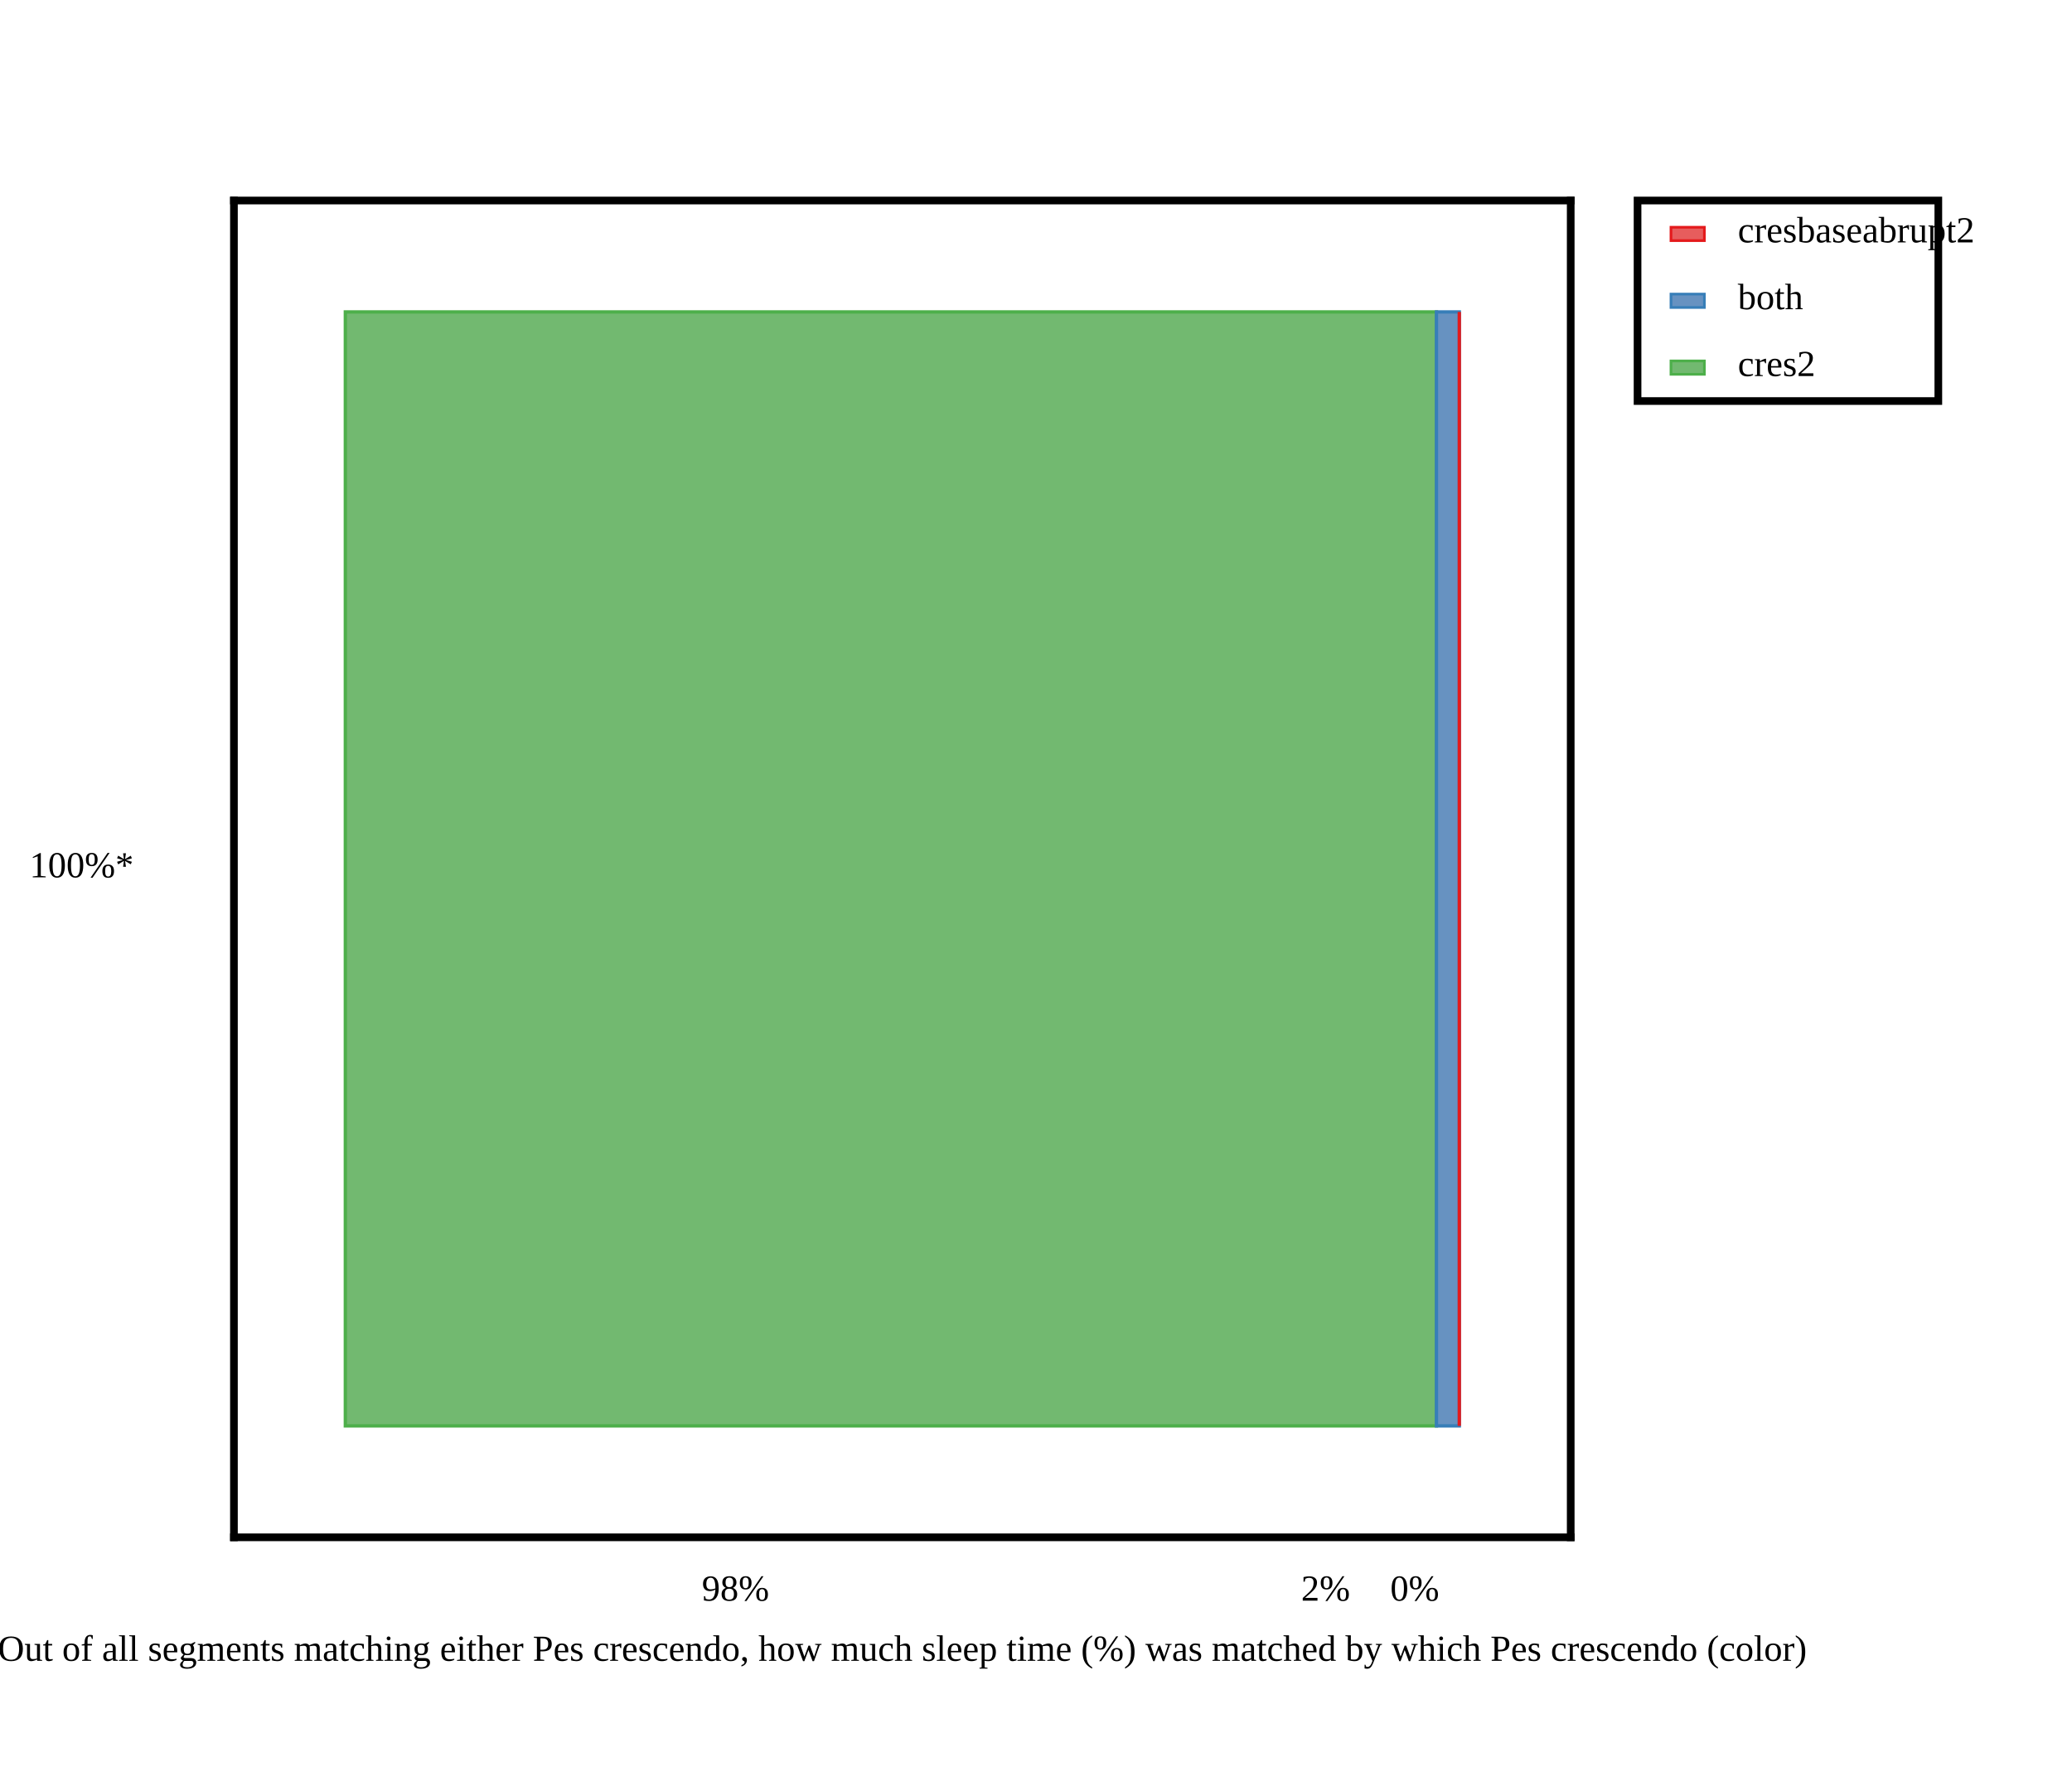
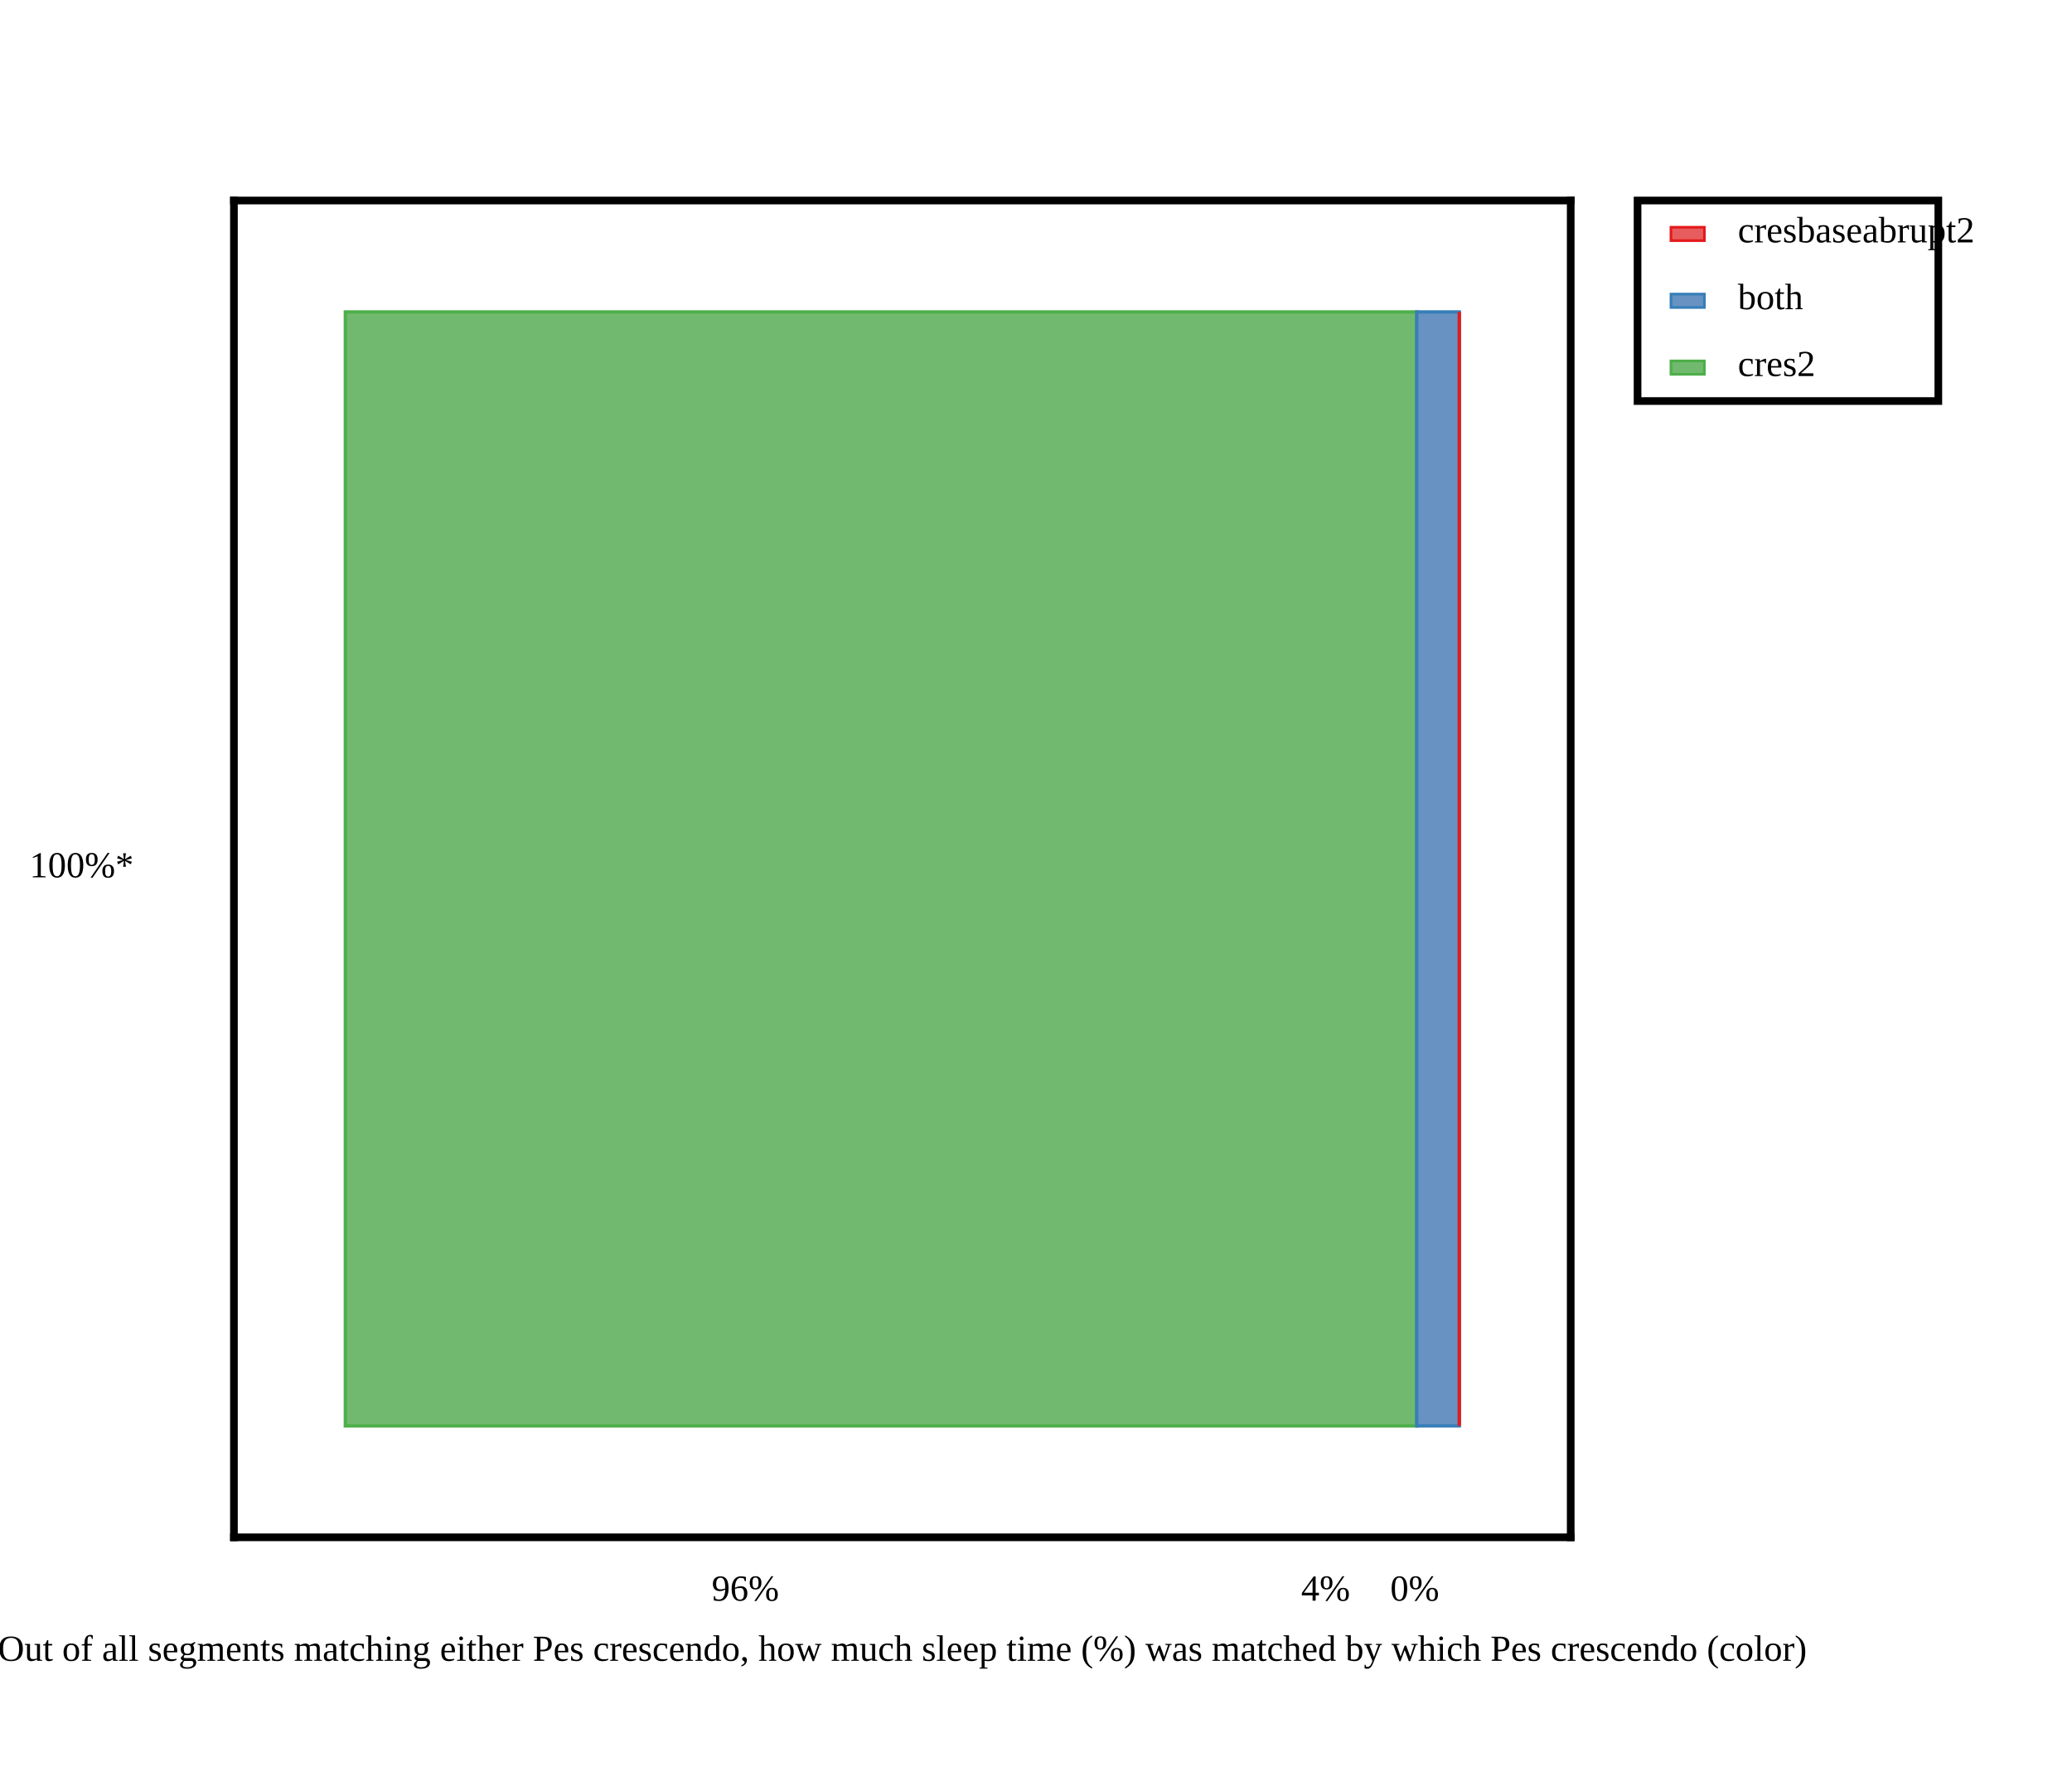
<svg xmlns="http://www.w3.org/2000/svg" height="530" stroke-opacity="1" viewBox="0.0 0.0 620 530.0" font-size="1" width="620" stroke="rgb(0,0,0)" version="1.1">
  <defs />
  <g stroke-linejoin="miter" stroke-opacity="1.0" fill-opacity="0.0" stroke="rgb(0,0,0)" stroke-width="2.293" fill="rgb(0,0,0)" stroke-linecap="square" stroke-miterlimit="10.0">
    <path d="M 70,460 v -400 M 470,460 v -400 " />
  </g>
  <g stroke-linejoin="miter" stroke-opacity="1.0" fill-opacity="1.0" font-size="11.0px" stroke="rgb(0,0,0)" stroke-width="2.293" fill="rgb(0,0,0)" stroke-linecap="butt" stroke-miterlimit="10.0">
    <text dominant-baseline="middle" transform="matrix(1,0,0,1,40,260)" stroke="none" text-anchor="end">100%*</text>
  </g>
  <g stroke-linejoin="miter" stroke-opacity="1.0" fill-opacity="0.0" stroke="rgb(0,0,0)" stroke-width="2.293" fill="rgb(0,0,0)" stroke-linecap="square" stroke-miterlimit="10.0">
    <path d="M 70,460 h 400 M 70,60 h 400 " />
  </g>
  <g stroke-linejoin="miter" stroke-opacity="1.0" fill-opacity="1.0" font-size="11.0px" stroke="rgb(0,0,0)" stroke-width="2.293" fill="rgb(0,0,0)" stroke-linecap="butt" stroke-miterlimit="10.0">
    <text dominant-baseline="text-before-edge" transform="matrix(1,0,0,1,270,490)" stroke="none" text-anchor="middle">Out of all segments matching either Pes crescendo, how much sleep time (%) was matched by which Pes crescendo (color)</text>
  </g>
  <g stroke-linejoin="miter" stroke-opacity="1.0" fill-opacity="1.0" font-size="11.0px" stroke="rgb(0,0,0)" stroke-width="2.293" fill="rgb(0,0,0)" stroke-linecap="butt" stroke-miterlimit="10.0">
    <text dominant-baseline="text-before-edge" transform="matrix(1,0,0,1,423.3333,472)" stroke="none" text-anchor="middle">0%</text>
  </g>
  <g stroke-linejoin="miter" stroke-opacity="1.0" fill-opacity="1.0" font-size="11.0px" stroke="rgb(0,0,0)" stroke-width="2.293" fill="rgb(0,0,0)" stroke-linecap="butt" stroke-miterlimit="10.0">
-     <text dominant-baseline="text-before-edge" transform="matrix(1,0,0,1,396.6667,472)" stroke="none" text-anchor="middle">2%</text>
+     <text dominant-baseline="text-before-edge" transform="matrix(1,0,0,1,396.6667,472)" stroke="none" text-anchor="middle">4%</text>
  </g>
  <g stroke-linejoin="miter" stroke-opacity="1.0" fill-opacity="1.0" font-size="11.0px" stroke="rgb(0,0,0)" stroke-width="2.293" fill="rgb(0,0,0)" stroke-linecap="butt" stroke-miterlimit="10.0">
-     <text dominant-baseline="text-before-edge" transform="matrix(1,0,0,1,220.0869,472)" stroke="none" text-anchor="middle">98%</text>
+     <text dominant-baseline="text-before-edge" transform="matrix(1,0,0,1,223.0396,472)" stroke="none" text-anchor="middle">96%</text>
  </g>
  <g stroke-linejoin="miter" stroke-opacity="1.0" fill-opacity="1.0" stroke="rgb(77,175,74)" stroke-width="1.0" fill="rgb(114,185,112)" stroke-linecap="butt" stroke-miterlimit="10.0">
    <defs>
      <clipPath id="crescresbaseabruptmyClip1">
        <path d="M 470,460 l -0,-400 h -400 l -0,400 Z" />
      </clipPath>
    </defs>
    <g clip-path="url(#crescresbaseabruptmyClip1)">
-       <path d="M 103.333,426.667 v -333.333 h 326.493 v 333.333 Z" />
+       <path d="M 103.333,426.667 v -333.333 h 320.587 v 333.333 Z" />
    </g>
  </g>
  <g stroke-linejoin="miter" stroke-opacity="1.0" fill-opacity="1.0" stroke="rgb(55,126,184)" stroke-width="1.0" fill="rgb(103,146,193)" stroke-linecap="butt" stroke-miterlimit="10.0">
    <defs>
      <clipPath id="crescresbaseabruptmyClip2">
        <path d="M 470,460 l -0,-400 h -400 l -0,400 Z" />
      </clipPath>
    </defs>
    <g clip-path="url(#crescresbaseabruptmyClip2)">
-       <path d="M 429.826,426.667 v -333.333 h 6.84 v 333.333 Z" />
+       <path d="M 423.921,426.667 v -333.333 h 12.746 v 333.333 Z" />
    </g>
  </g>
  <g stroke-linejoin="miter" stroke-opacity="1.0" fill-opacity="1.0" stroke="rgb(228,26,28)" stroke-width="1.0" fill="rgb(231,93,93)" stroke-linecap="butt" stroke-miterlimit="10.0">
    <defs>
      <clipPath id="crescresbaseabruptmyClip3">
        <path d="M 470,460 l -0,-400 h -400 l -0,400 Z" />
      </clipPath>
    </defs>
    <g clip-path="url(#crescresbaseabruptmyClip3)">
      <path d="M 436.667,426.667 v -333.333 h 0 v 333.333 Z" />
    </g>
  </g>
  <g stroke-linejoin="miter" stroke-opacity="1.0" fill-opacity="1.0" font-size="11.0px" stroke="rgb(0,0,0)" stroke-width="2.293" fill="rgb(0,0,0)" stroke-linecap="butt" stroke-miterlimit="10.0">
    <text dominant-baseline="text-after-edge" transform="matrix(1,0,0,1,270,40)" stroke="none" text-anchor="middle" />
  </g>
  <g stroke-linejoin="miter" stroke-opacity="1.0" fill-opacity="0.0" stroke="rgb(0,0,0)" stroke-width="2.293" fill="rgb(0,0,0)" stroke-linecap="butt" stroke-miterlimit="10.0">
    <path d="M 580,120 l -0,-60 h -90 l -0,60 Z" />
  </g>
  <g stroke-linejoin="miter" stroke-opacity="1.0" fill-opacity="1.0" font-size="11.0px" stroke="rgb(0,0,0)" stroke-width="2.293" fill="rgb(0,0,0)" stroke-linecap="butt" stroke-miterlimit="10.0">
    <text dominant-baseline="middle" transform="matrix(1,0,0,1,520,110)" stroke="none" text-anchor="start">cres2</text>
  </g>
  <g stroke-linejoin="miter" stroke-opacity="1.0" fill-opacity="1.0" stroke="rgb(77,175,74)" stroke-width="0.8" fill="rgb(114,185,112)" stroke-linecap="butt" stroke-miterlimit="10.0">
    <path d="M 500,108 l 10,0 v 4 l -10,0 Z" />
  </g>
  <g stroke-linejoin="miter" stroke-opacity="1.0" fill-opacity="1.0" font-size="11.0px" stroke="rgb(0,0,0)" stroke-width="2.293" fill="rgb(0,0,0)" stroke-linecap="butt" stroke-miterlimit="10.0">
    <text dominant-baseline="middle" transform="matrix(1,0,0,1,520,90)" stroke="none" text-anchor="start">both</text>
  </g>
  <g stroke-linejoin="miter" stroke-opacity="1.0" fill-opacity="1.0" stroke="rgb(55,126,184)" stroke-width="0.8" fill="rgb(103,146,193)" stroke-linecap="butt" stroke-miterlimit="10.0">
    <path d="M 500,88 l 10,0 v 4 l -10,0 Z" />
  </g>
  <g stroke-linejoin="miter" stroke-opacity="1.0" fill-opacity="1.0" font-size="11.0px" stroke="rgb(0,0,0)" stroke-width="2.293" fill="rgb(0,0,0)" stroke-linecap="butt" stroke-miterlimit="10.0">
    <text dominant-baseline="middle" transform="matrix(1,0,0,1,520,70)" stroke="none" text-anchor="start">cresbaseabrupt2</text>
  </g>
  <g stroke-linejoin="miter" stroke-opacity="1.0" fill-opacity="1.0" stroke="rgb(228,26,28)" stroke-width="0.8" fill="rgb(231,93,93)" stroke-linecap="butt" stroke-miterlimit="10.0">
    <path d="M 500,68 l 10,0 v 4 l -10,0 Z" />
  </g>
</svg>
